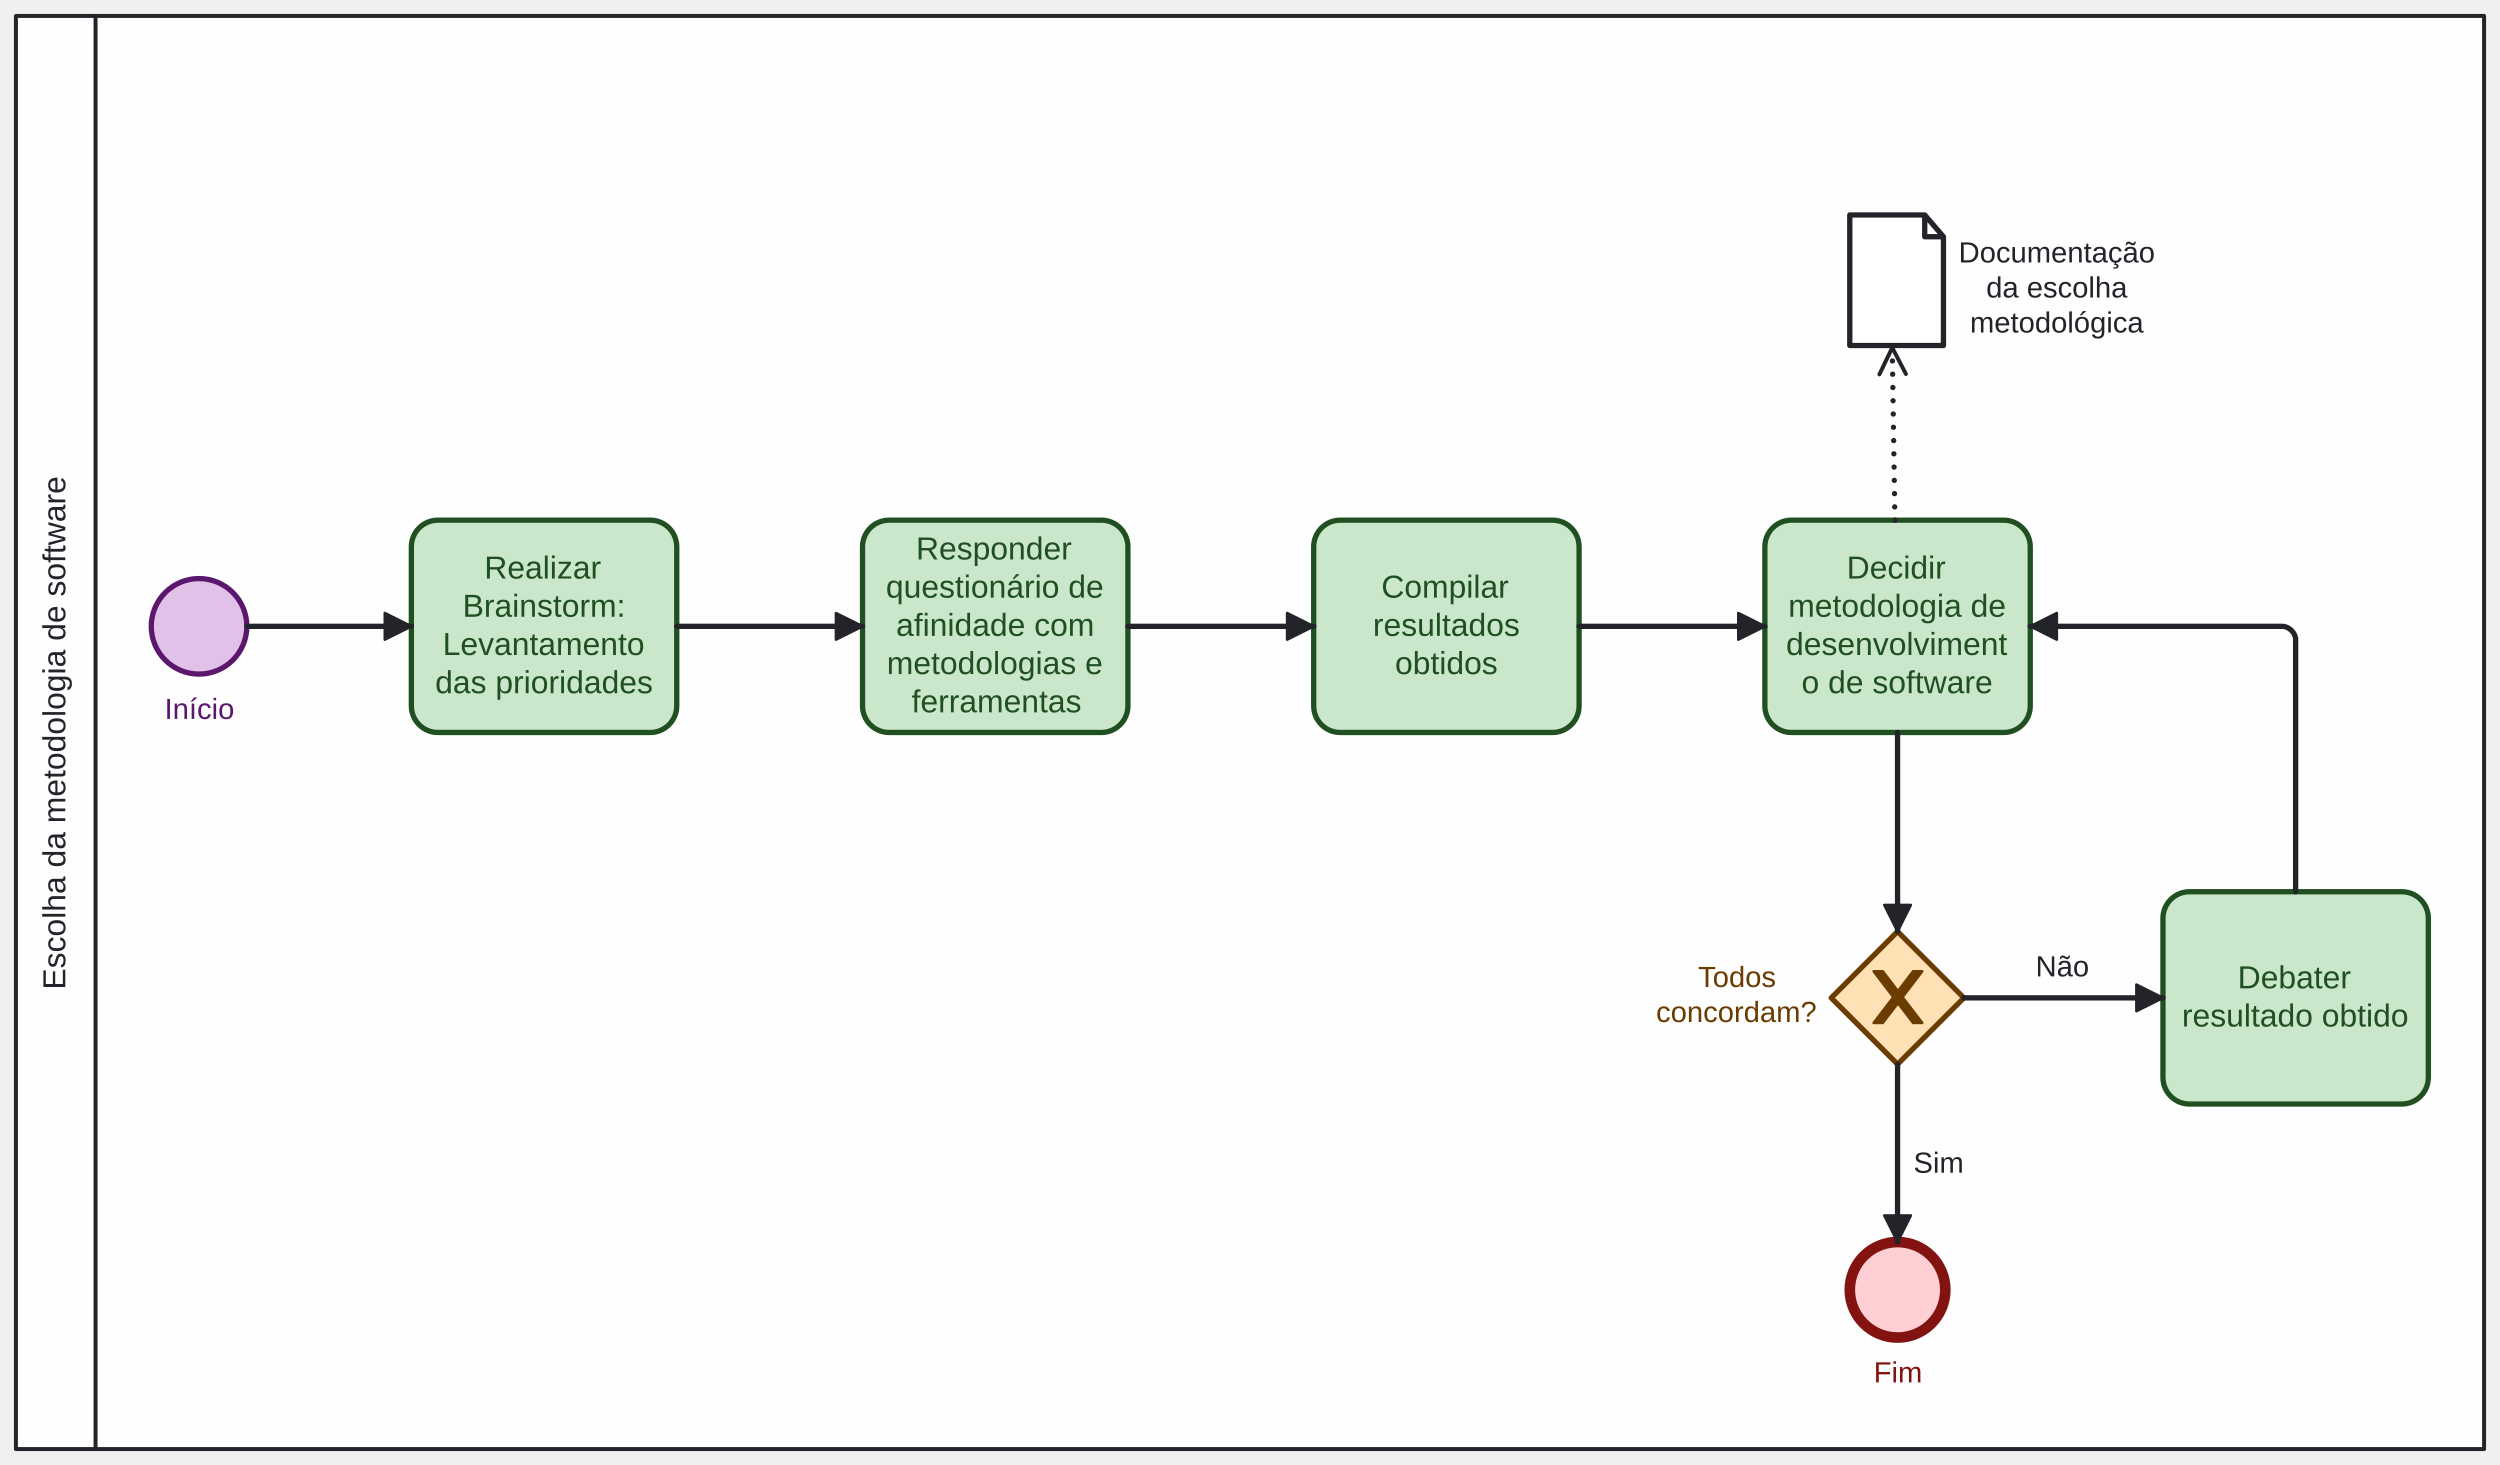
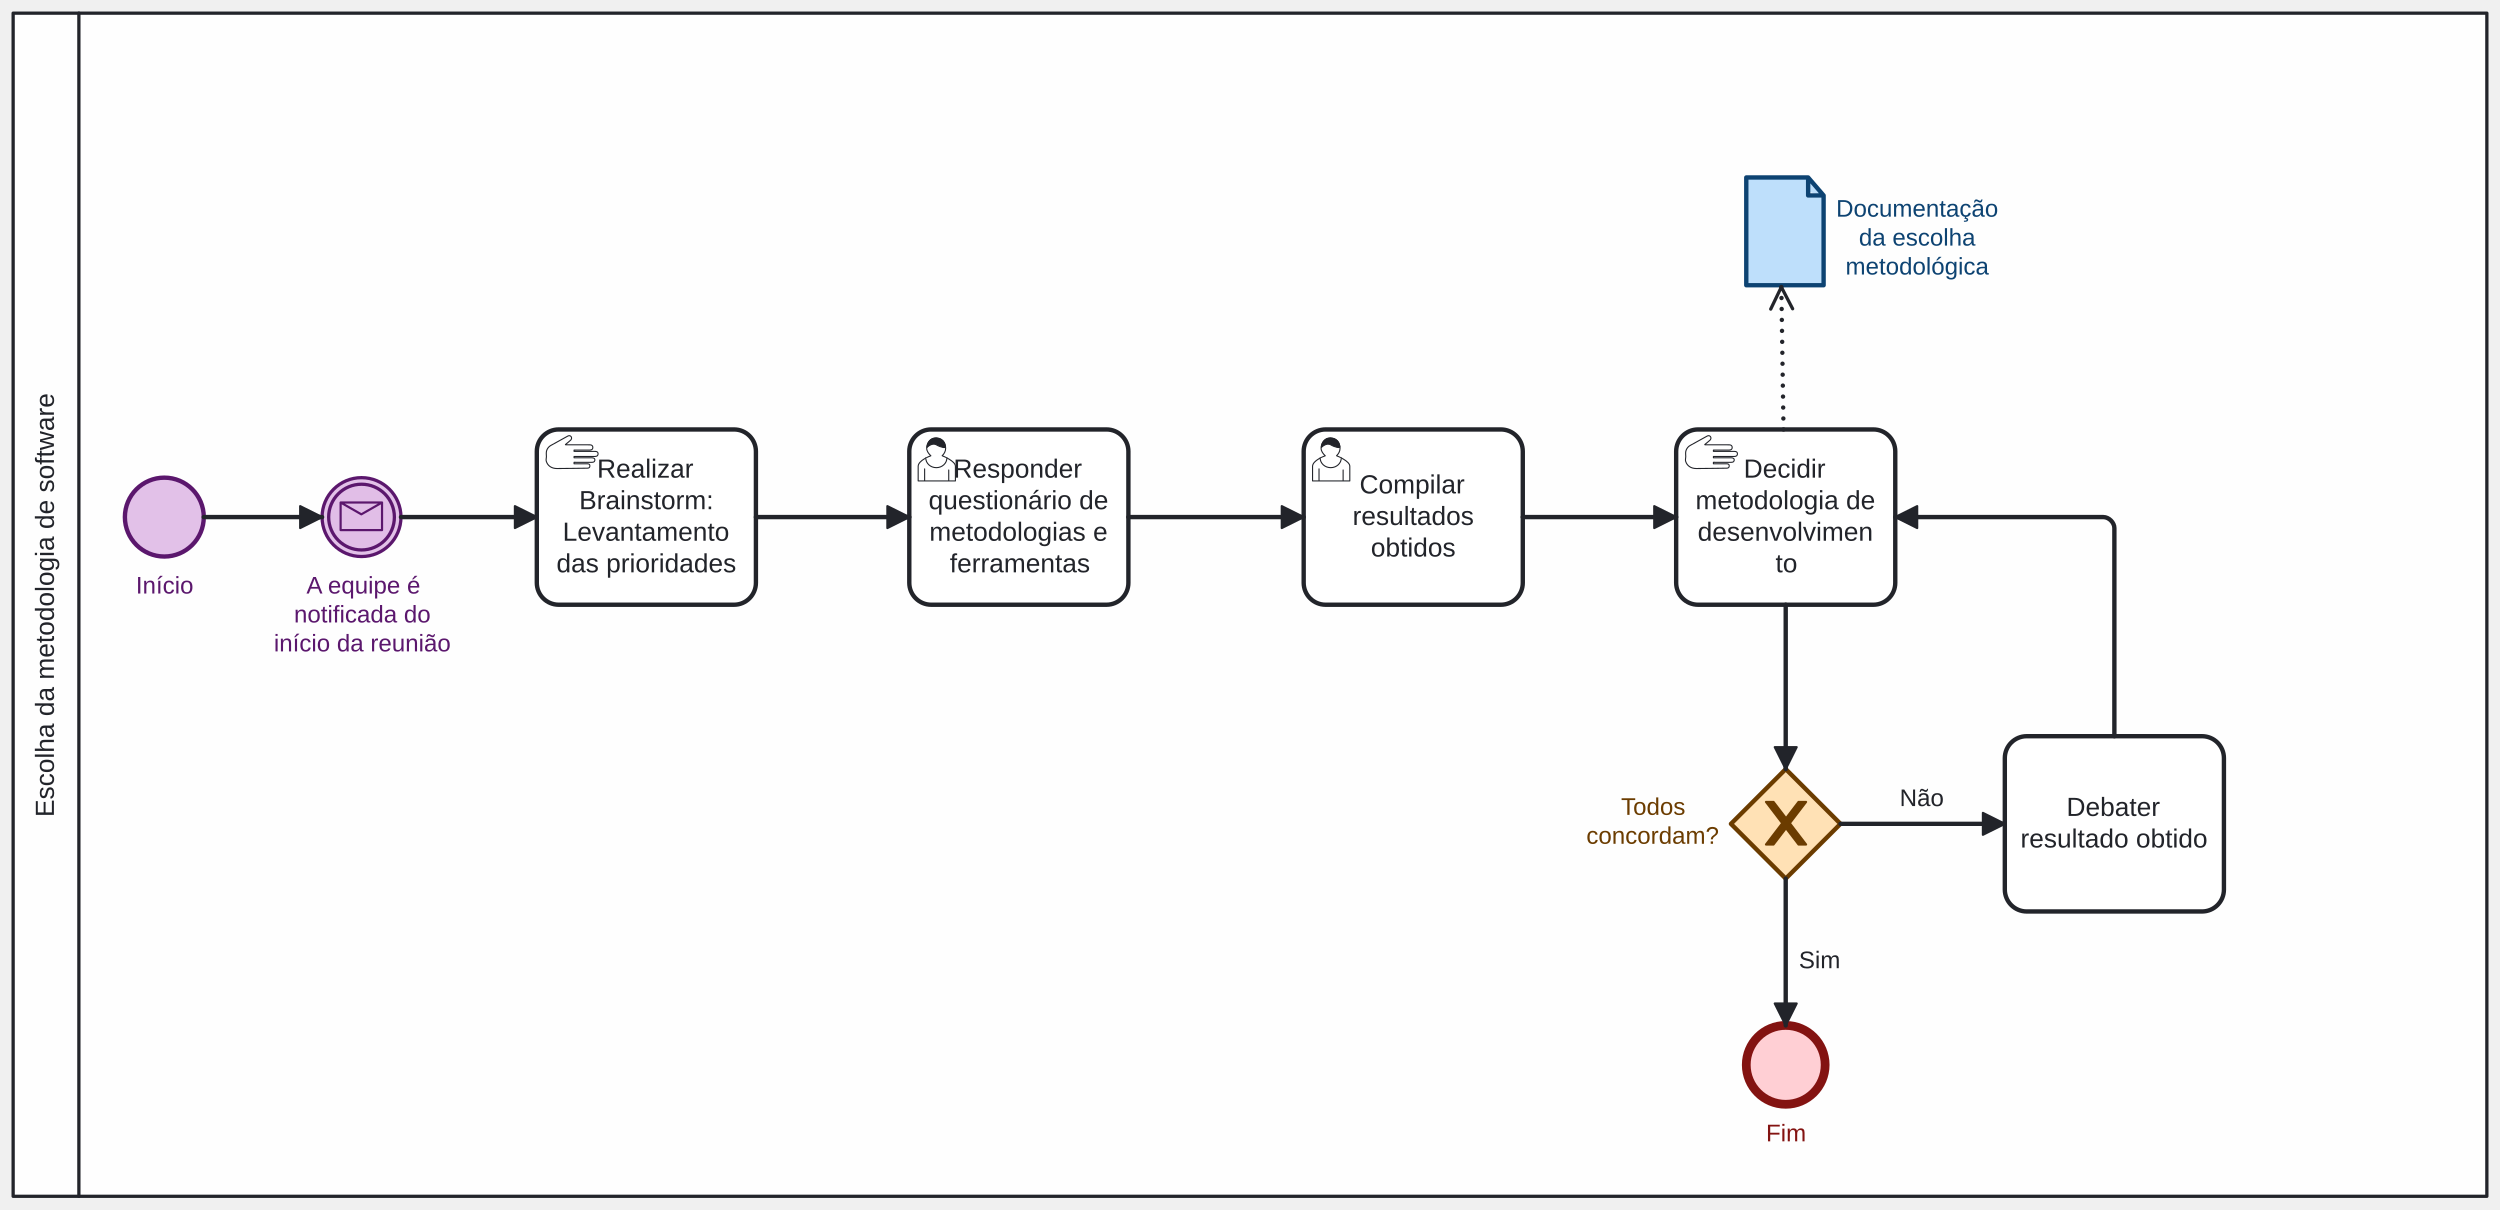
- <svg xmlns="http://www.w3.org/2000/svg" width="942" height="552" viewBox="155 74 942 552" version="1.1">
+ <svg xmlns="http://www.w3.org/2000/svg" width="1141" height="552" viewBox="155 74 1141 552" version="1.1">
  <defs>
-     <pattern id="djs-grid-pattern-268671" width="10" height="10" patternUnits="userSpaceOnUse">
+     <pattern id="djs-grid-pattern-990104" width="10" height="10" patternUnits="userSpaceOnUse">
      <circle cx="0.5" cy="0.5" r="0.5" style="fill: rgb(204, 204, 204);" />
    </pattern>
-     <marker id="sequenceflow-end-white-hsl_225_10_15_-0vbtvk5d5rkwy9f6xk9rlfftd" viewBox="0 0 20 20" refX="11" refY="10" markerWidth="10" markerHeight="10" orient="auto">
+     <marker id="association-end-white-hsl_225_10_15_-1uty32q7zw7q72rzfxm013rgi" viewBox="0 0 20 20" refX="11" refY="10" markerWidth="10" markerHeight="10" orient="auto">
+       <path d="M 1 5 L 11 10 L 1 15" style="fill: none; stroke-linecap: round; stroke-linejoin: round; stroke: rgb(34, 36, 42); stroke-width: 1.5px; stroke-dasharray: 10000, 1;" />
+     </marker>
+     <marker id="sequenceflow-end-white-hsl_225_10_15_-1uty32q7zw7q72rzfxm013rgi" viewBox="0 0 20 20" refX="11" refY="10" markerWidth="10" markerHeight="10" orient="auto">
      <path d="M 1 5 L 11 10 L 1 15 Z" style="stroke-linecap: round; stroke-linejoin: round; stroke: rgb(34, 36, 42); stroke-width: 1px; fill: rgb(34, 36, 42);" />
    </marker>
-     <marker id="association-end-white-hsl_225_10_15_-0vbtvk5d5rkwy9f6xk9rlfftd" viewBox="0 0 20 20" refX="11" refY="10" markerWidth="10" markerHeight="10" orient="auto">
-       <path d="M 1 5 L 11 10 L 1 15" style="fill: none; stroke-linecap: round; stroke-linejoin: round; stroke: rgb(34, 36, 42); stroke-width: 1.5px; stroke-dasharray: 10000, 1;" />
-     </marker>
  </defs>
  <g class="djs-group">
    <g class="djs-element djs-shape" data-element-id="Participant_1mkl9ap" style="display: block;" transform="matrix(1 0 0 1 161 80)">
      <g class="djs-visual">
-         <rect x="0" y="0" width="930" height="540" rx="0" ry="0" style="stroke-linecap: round; stroke-linejoin: round; stroke: rgb(34, 36, 42); stroke-width: 1.5px; fill: white; fill-opacity: 0.95;" />
+         <rect x="0" y="0" width="1129" height="540" rx="0" ry="0" style="stroke-linecap: round; stroke-linejoin: round; stroke: rgb(34, 36, 42); stroke-width: 1.5px; fill: white; fill-opacity: 0.95;" />
        <path style="fill: none; stroke-linecap: round; stroke-linejoin: round; stroke: rgb(34, 36, 42); stroke-width: 1.5px;" d="M30,0L30,540" />
        <text lineHeight="1.2" class="djs-label" style="font-family: Arial, sans-serif; font-size: 12px; font-weight: normal; fill: rgb(34, 36, 42);" transform="matrix(-1.83697e-16 -1 1 -1.83697e-16 0 540)">
          <tspan x="173.11" y="18.6">Escolha da metodologia de software</tspan>
        </text>
      </g>
-       <rect class="djs-hit djs-hit-no-move" x="0" y="0" width="930" height="540" style="fill: none; stroke-opacity: 0; stroke: white; stroke-width: 15px;" />
-       <rect class="djs-hit djs-hit-click-stroke" x="0" y="0" width="930" height="540" style="fill: none; stroke-opacity: 0; stroke: white; stroke-width: 15px;" />
+       <rect x="-6" y="-6" rx="4" width="1141" height="552" class="djs-outline" style="fill: none;" />
+       <rect class="djs-hit djs-hit-no-move" x="0" y="0" width="1129" height="540" style="fill: none; stroke-opacity: 0; stroke: white; stroke-width: 15px;" />
+       <rect class="djs-hit djs-hit-click-stroke" x="0" y="0" width="1129" height="540" style="fill: none; stroke-opacity: 0; stroke: white; stroke-width: 15px;" />
      <rect class="djs-hit djs-hit-all" x="0" y="0" width="30" height="540" style="fill: none; stroke-opacity: 0; stroke: white; stroke-width: 15px;" />
-       <rect x="-6" y="-6" rx="4" width="942" height="552" class="djs-outline" style="fill: none;" />
    </g>
    <g class="djs-children">
      <g class="djs-group">
        <g class="djs-element djs-shape" data-element-id="StartEvent_1y45yut" style="display: block;" transform="matrix(1 0 0 1 212 292)">
          <g class="djs-visual">
            <circle cx="18" cy="18" r="18" style="stroke-linecap: round; stroke-linejoin: round; stroke: rgb(91, 23, 109); stroke-width: 2px; fill: rgb(225, 190, 231); fill-opacity: 0.95;" />
          </g>
          <rect class="djs-hit djs-hit-all" x="0" y="0" width="36" height="36" style="fill: none; stroke-opacity: 0; stroke: white; stroke-width: 15px;" />
          <rect x="-6" y="-6" rx="4" width="48" height="48" class="djs-outline" style="fill: none;" />
        </g>
      </g>
      <g class="djs-group">
        <g class="djs-element djs-shape" data-element-id="StartEvent_1y45yut_label" style="display: block;" transform="matrix(1 0 0 1 217 335)">
          <g class="djs-visual">
            <text lineHeight="1.2" class="djs-label" style="font-family: Arial, sans-serif; font-size: 11px; font-weight: normal; fill: rgb(91, 23, 109);">
              <tspan x="0" y="9.9">Início</tspan>
            </text>
          </g>
          <rect class="djs-hit djs-hit-all" x="0" y="0" width="27" height="14" style="fill: none; stroke-opacity: 0; stroke: white; stroke-width: 15px;" />
          <rect x="-6" y="-6" rx="4" width="39" height="26" class="djs-outline" style="fill: none;" />
        </g>
      </g>
      <g class="djs-group">
-         <g class="djs-element djs-shape" data-element-id="Activity_18t1hj7" style="display: block;" transform="matrix(1 0 0 1 310 270)">
-           <g class="djs-visual">
-             <rect x="0" y="0" width="100" height="80" rx="10" ry="10" style="stroke-linecap: round; stroke-linejoin: round; stroke: rgb(32, 80, 34); stroke-width: 2px; fill: rgb(200, 230, 201); fill-opacity: 0.95;" />
-             <text lineHeight="1.2" class="djs-label" style="font-family: Arial, sans-serif; font-size: 12px; font-weight: normal; fill: rgb(32, 80, 34);">
+         <g class="djs-element djs-shape" data-element-id="Event_0p5pcer" style="display: block;" transform="matrix(1 0 0 1 302 292)">
+           <g class="djs-visual">
+             <circle cx="18" cy="18" r="18" style="stroke-linecap: round; stroke-linejoin: round; stroke: rgb(91, 23, 109); stroke-width: 1.5px; fill: rgb(225, 190, 231); fill-opacity: 0.95;" />
+             <circle cx="18" cy="18" r="15" style="stroke-linecap: round; stroke-linejoin: round; stroke: rgb(91, 23, 109); stroke-width: 1.5px; fill: rgb(225, 190, 231);" />
+             <path d="m 8.46,11.34 l 0,12.6 l 18.9,0 l 0,-12.6 z l 9.45,5.4 l 9.45,-5.4" style="fill: rgb(225, 190, 231); stroke-linecap: round; stroke-linejoin: round; stroke: rgb(91, 23, 109); stroke-width: 1px;" />
+           </g>
+           <rect class="djs-hit djs-hit-all" x="0" y="0" width="36" height="36" style="fill: none; stroke-opacity: 0; stroke: white; stroke-width: 15px;" />
+           <rect x="-6" y="-6" rx="4" width="48" height="48" class="djs-outline" style="fill: none;" />
+         </g>
+       </g>
+       <g class="djs-group">
+         <g class="djs-element djs-shape" data-element-id="Activity_18t1hj7" style="display: block;" transform="matrix(1 0 0 1 400 270)">
+           <g class="djs-visual">
+             <rect x="0" y="0" width="100" height="80" rx="10" ry="10" style="stroke-linecap: round; stroke-linejoin: round; stroke: rgb(34, 36, 42); stroke-width: 2px; fill: white; fill-opacity: 0.95;" />
+             <text lineHeight="1.2" class="djs-label" style="font-family: Arial, sans-serif; font-size: 12px; font-weight: normal; fill: rgb(34, 36, 42);">
              <tspan x="27.49" y="22">Realizar </tspan>
              <tspan x="19.32" y="36.4">Brainstorm: </tspan>
              <tspan x="11.81" y="50.8">Levantamento </tspan>
              <tspan x="8.969" y="65.2">das prioridades</tspan>
            </text>
-           </g>
-           <rect class="djs-hit djs-hit-all" x="0" y="0" width="100" height="80" style="fill: none; stroke-opacity: 0; stroke: white; stroke-width: 15px;" />
-           <rect x="-6" y="-6" rx="4" width="112" height="92" class="djs-outline" style="fill: none;" />
-         </g>
-       </g>
-       <g class="djs-group">
-         <g class="djs-element djs-shape" data-element-id="Activity_1tmmuzy" style="display: block;" transform="matrix(1 0 0 1 480 270)">
-           <g class="djs-visual">
-             <rect x="0" y="0" width="100" height="80" rx="10" ry="10" style="stroke-linecap: round; stroke-linejoin: round; stroke: rgb(32, 80, 34); stroke-width: 2px; fill: rgb(200, 230, 201); fill-opacity: 0.95;" />
-             <text lineHeight="1.2" class="djs-label" style="font-family: Arial, sans-serif; font-size: 12px; font-weight: normal; fill: rgb(32, 80, 34);">
-               <tspan x="20.146" y="14.8">Responder </tspan>
-               <tspan x="8.807" y="29.2">questionário de</tspan>
-               <tspan x="12.641" y="43.6">afinidade com </tspan>
-               <tspan x="9.144" y="58">metodologias e </tspan>
-               <tspan x="18.484" y="72.4">ferramentas</tspan>
-             </text>
-           </g>
-           <rect class="djs-hit djs-hit-all" x="0" y="0" width="100" height="80" style="fill: none; stroke-opacity: 0; stroke: white; stroke-width: 15px;" />
-           <rect x="-6" y="-6" rx="4" width="112" height="92" class="djs-outline" style="fill: none;" />
-         </g>
-       </g>
-       <g class="djs-group">
-         <g class="djs-element djs-shape" data-element-id="Activity_0zieq2i" style="display: block;" transform="matrix(1 0 0 1 650 270)">
-           <g class="djs-visual">
-             <rect x="0" y="0" width="100" height="80" rx="10" ry="10" style="stroke-linecap: round; stroke-linejoin: round; stroke: rgb(32, 80, 34); stroke-width: 2px; fill: rgb(200, 230, 201); fill-opacity: 0.95;" />
-             <text lineHeight="1.2" class="djs-label" style="font-family: Arial, sans-serif; font-size: 12px; font-weight: normal; fill: rgb(32, 80, 34);">
+             <path d="m 17,15 c 0.234,-0.01 5.604,0.008 8.029,0.004 0.808,0 1.271,-0.172 1.417,-0.752 0.227,-0.898 -0.334,-1.314 -1.338,-1.316 -2.467,-0.01 -7.886,-0.004 -8.108,-0.004 -0.014,-0.079 0.016,-0.533 0,-0.61 0.195,-0.042 8.507,0.006 9.616,0.002 0.877,-0.007 1.35,-0.438 1.353,-1.208 0.003,-0.768 -0.479,-1.09 -1.35,-1.091 -2.968,-0.002 -9.619,-0.013 -9.619,-0.013 v -0.591 c 0,0 5.052,-0.016 7.225,-0.016 0.888,-0.002 1.354,-0.416 1.351,-1.193 -0.006,-0.761 -0.492,-1.196 -1.361,-1.196 -3.473,-0.005 -10.86,-0.003 -11.083,-0.003 -0.022,-0.047 -0.045,-0.094 -0.069,-0.139 0.394,-0.319 2.041,-1.626 2.415,-2.017 0.469,-0.487 0.519,-1.165 0.162,-1.604 -0.414,-0.511 -0.973,-0.5 -1.48,-0.236 -1.461,0.764 -6.6,3.643 -7.733,4.271 -0.9,0.499 -1.516,1.253 -1.882,2.19 -0.37,0.95 -0.17,2.01 -0.166,2.979 0.004,0.718 -0.273,1.345 -0.055,2.063 0.629,2.087 2.425,3.312 4.859,3.318 4.618,0.014 9.238,-0.139 13.857,-0.158 0.755,-0.004 1.171,-0.301 1.182,-1.033 0.012,-0.754 -0.423,-0.969 -1.183,-0.973 -1.778,-0.01 -5.824,-0.004 -6.04,-0.004 10e-4,-0.084 0.003,-0.586 10e-4,-0.67 z" style="fill: white; stroke-linecap: round; stroke-linejoin: round; stroke: rgb(34, 36, 42); stroke-width: 0.5px;" />
+           </g>
+           <rect class="djs-hit djs-hit-all" x="0" y="0" width="100" height="80" style="fill: none; stroke-opacity: 0; stroke: white; stroke-width: 15px;" />
+           <rect x="-6" y="-6" rx="4" width="112" height="92" class="djs-outline" style="fill: none;" />
+         </g>
+       </g>
+       <g class="djs-group">
+         <g class="djs-element djs-shape" data-element-id="Gateway_16b9ylq" style="display: block;" transform="matrix(1 0 0 1 945 425)">
+           <g class="djs-visual">
+             <polygon points="25,0 50,25 25,50 0,25" style="stroke-linecap: round; stroke-linejoin: round; stroke: rgb(107, 60, 0); stroke-width: 2px; fill: rgb(255, 224, 178); fill-opacity: 0.95;" />
+             <path d="m 16,15 7.429,9.714 -7.429,9.714 3.429,0 5.714,-7.464 5.714,7.464 3.429,0 -7.429,-9.714 7.429,-9.714 -3.429,0 -5.714,7.464 -5.714,-7.464 -3.429,0 z" style="fill: rgb(107, 60, 0); stroke-linecap: round; stroke-linejoin: round; stroke: rgb(107, 60, 0); stroke-width: 1px;" />
+           </g>
+           <rect class="djs-hit djs-hit-all" x="0" y="0" width="50" height="50" style="fill: none; stroke-opacity: 0; stroke: white; stroke-width: 15px;" />
+           <rect x="-6" y="-6" rx="4" width="62" height="62" class="djs-outline" style="fill: none;" />
+         </g>
+       </g>
+       <g class="djs-group">
+         <g class="djs-element djs-shape" data-element-id="Event_1nwyq69" style="display: block;" transform="matrix(1 0 0 1 952 542)">
+           <g class="djs-visual">
+             <circle cx="18" cy="18" r="18" style="stroke-linecap: round; stroke-linejoin: round; stroke: rgb(131, 19, 17); stroke-width: 4px; fill: rgb(255, 205, 210); fill-opacity: 0.95;" />
+           </g>
+           <rect class="djs-hit djs-hit-all" x="0" y="0" width="36" height="36" style="fill: none; stroke-opacity: 0; stroke: white; stroke-width: 15px;" />
+           <rect x="-6" y="-6" rx="4" width="48" height="48" class="djs-outline" style="fill: none;" />
+         </g>
+       </g>
+       <g class="djs-group">
+         <g class="djs-element djs-shape" data-element-id="DataObjectReference_0vz2g9e" style="display: block;" transform="matrix(1 0 0 1 952 155)">
+           <g class="djs-visual">
+             <path d="m 0,0 28.235,0 7.059,8.197 0,40.984 -35.294,0 0,-49.18 28.235,0 0,8.197 7.059,0" style="fill: rgb(187, 222, 251); stroke-linecap: round; stroke-linejoin: round; stroke: rgb(13, 67, 114); stroke-width: 2px; fill-opacity: 0.95;" />
+           </g>
+           <rect class="djs-hit djs-hit-all" x="0" y="0" width="36" height="50" style="fill: none; stroke-opacity: 0; stroke: white; stroke-width: 15px;" />
+           <rect x="-6" y="-6" rx="4" width="48" height="62" class="djs-outline" style="fill: none;" />
+         </g>
+       </g>
+       <g class="djs-group">
+         <g class="djs-element djs-shape" data-element-id="Activity_0zieq2i" style="display: block;" transform="matrix(1 0 0 1 750 270)">
+           <g class="djs-visual">
+             <rect x="0" y="0" width="100" height="80" rx="10" ry="10" style="stroke-linecap: round; stroke-linejoin: round; stroke: rgb(34, 36, 42); stroke-width: 2px; fill: white; fill-opacity: 0.95;" />
+             <text lineHeight="1.2" class="djs-label" style="font-family: Arial, sans-serif; font-size: 12px; font-weight: normal; fill: rgb(34, 36, 42);">
              <tspan x="25.492" y="29.2">Compilar </tspan>
              <tspan x="22.312" y="43.6">resultados </tspan>
              <tspan x="30.648" y="58">obtidos</tspan>
            </text>
-           </g>
-           <rect class="djs-hit djs-hit-all" x="0" y="0" width="100" height="80" style="fill: none; stroke-opacity: 0; stroke: white; stroke-width: 15px;" />
-           <rect x="-6" y="-6" rx="4" width="112" height="92" class="djs-outline" style="fill: none;" />
-         </g>
-       </g>
-       <g class="djs-group">
-         <g class="djs-element djs-shape" data-element-id="Activity_1fk54yr" style="display: block;" transform="matrix(1 0 0 1 820 270)">
-           <g class="djs-visual">
-             <rect x="0" y="0" width="100" height="80" rx="10" ry="10" style="stroke-linecap: round; stroke-linejoin: round; stroke: rgb(32, 80, 34); stroke-width: 2px; fill: rgb(200, 230, 201); fill-opacity: 0.95;" />
-             <text lineHeight="1.2" class="djs-label" style="font-family: Arial, sans-serif; font-size: 12px; font-weight: normal; fill: rgb(32, 80, 34);">
+             <path d="m 15,12 c 0.909,-0.845 1.594,-2.049 1.594,-3.385 0,-2.554 -1.805,-4.622 -4.357,-4.622 -2.552,0 -4.288,2.068 -4.288,4.622 0,1.348 0.974,2.562 1.896,3.405 -0.529,0.187 -5.669,2.097 -5.794,4.756 v 6.718 h 17 v -6.718 c 0,-2.298 -5.528,-4.595 -6.051,-4.776 zm -8,6 l 0,5.5 m 11,0 l 0,-5" style="fill: white; stroke-linecap: round; stroke-linejoin: round; stroke: rgb(34, 36, 42); stroke-width: 0.5px;" />
+             <path d="m 15,12 m 2.162,1.009 c 0,2.447 -2.158,4.431 -4.821,4.431 -2.665,0 -4.822,-1.981 -4.822,-4.431 " style="fill: white; stroke-linecap: round; stroke-linejoin: round; stroke: rgb(34, 36, 42); stroke-width: 0.5px;" />
+             <path d="m 15,12 m -6.9,-3.80 c 0,0 2.251,-2.358 4.274,-1.177 2.024,1.181 4.221,1.537 4.124,0.965 -0.098,-0.57 -0.117,-3.791 -4.191,-4.136 -3.575,0.001 -4.208,3.367 -4.207,4.348 z" style="fill: rgb(34, 36, 42); stroke-linecap: round; stroke-linejoin: round; stroke: rgb(34, 36, 42); stroke-width: 0.5px;" />
+           </g>
+           <rect class="djs-hit djs-hit-all" x="0" y="0" width="100" height="80" style="fill: none; stroke-opacity: 0; stroke: white; stroke-width: 15px;" />
+           <rect x="-6" y="-6" rx="4" width="112" height="92" class="djs-outline" style="fill: none;" />
+         </g>
+       </g>
+       <g class="djs-group">
+         <g class="djs-element djs-shape" data-element-id="Activity_1tmmuzy" style="display: block;" transform="matrix(1 0 0 1 570 270)">
+           <g class="djs-visual">
+             <rect x="0" y="0" width="100" height="80" rx="10" ry="10" style="stroke-linecap: round; stroke-linejoin: round; stroke: rgb(34, 36, 42); stroke-width: 2px; fill: white; fill-opacity: 0.95;" />
+             <text lineHeight="1.2" class="djs-label" style="font-family: Arial, sans-serif; font-size: 12px; font-weight: normal; fill: rgb(34, 36, 42);">
+               <tspan x="20.146" y="22">Responder </tspan>
+               <tspan x="8.807" y="36.4">questionário de</tspan>
+               <tspan x="9.144" y="50.8">metodologias e </tspan>
+               <tspan x="18.484" y="65.2">ferramentas</tspan>
+             </text>
+             <path d="m 15,12 c 0.909,-0.845 1.594,-2.049 1.594,-3.385 0,-2.554 -1.805,-4.622 -4.357,-4.622 -2.552,0 -4.288,2.068 -4.288,4.622 0,1.348 0.974,2.562 1.896,3.405 -0.529,0.187 -5.669,2.097 -5.794,4.756 v 6.718 h 17 v -6.718 c 0,-2.298 -5.528,-4.595 -6.051,-4.776 zm -8,6 l 0,5.5 m 11,0 l 0,-5" style="fill: white; stroke-linecap: round; stroke-linejoin: round; stroke: rgb(34, 36, 42); stroke-width: 0.5px;" />
+             <path d="m 15,12 m 2.162,1.009 c 0,2.447 -2.158,4.431 -4.821,4.431 -2.665,0 -4.822,-1.981 -4.822,-4.431 " style="fill: white; stroke-linecap: round; stroke-linejoin: round; stroke: rgb(34, 36, 42); stroke-width: 0.5px;" />
+             <path d="m 15,12 m -6.9,-3.80 c 0,0 2.251,-2.358 4.274,-1.177 2.024,1.181 4.221,1.537 4.124,0.965 -0.098,-0.57 -0.117,-3.791 -4.191,-4.136 -3.575,0.001 -4.208,3.367 -4.207,4.348 z" style="fill: rgb(34, 36, 42); stroke-linecap: round; stroke-linejoin: round; stroke: rgb(34, 36, 42); stroke-width: 0.5px;" />
+           </g>
+           <rect class="djs-hit djs-hit-all" x="0" y="0" width="100" height="80" style="fill: none; stroke-opacity: 0; stroke: white; stroke-width: 15px;" />
+           <rect x="-6" y="-6" rx="4" width="112" height="92" class="djs-outline" style="fill: none;" />
+         </g>
+       </g>
+       <g class="djs-group">
+         <g class="djs-element djs-shape" data-element-id="Activity_1fk54yr" style="display: block;" transform="matrix(1 0 0 1 920 270)">
+           <g class="djs-visual">
+             <rect x="0" y="0" width="100" height="80" rx="10" ry="10" style="stroke-linecap: round; stroke-linejoin: round; stroke: rgb(34, 36, 42); stroke-width: 2px; fill: white; fill-opacity: 0.95;" />
+             <text lineHeight="1.2" class="djs-label" style="font-family: Arial, sans-serif; font-size: 12px; font-weight: normal; fill: rgb(34, 36, 42);">
              <tspan x="30.827" y="22">Decidir </tspan>
              <tspan x="8.807" y="36.4">metodologia de</tspan>
-               <tspan x="7.978" y="50.8">desenvolviment</tspan>
-               <tspan x="13.816" y="65.2">o de software</tspan>
-             </text>
-           </g>
-           <rect class="djs-hit djs-hit-all" x="0" y="0" width="100" height="80" style="fill: none; stroke-opacity: 0; stroke: white; stroke-width: 15px;" />
-           <rect x="-6" y="-6" rx="4" width="112" height="92" class="djs-outline" style="fill: none;" />
-         </g>
-       </g>
-       <g class="djs-group">
-         <g class="djs-element djs-shape" data-element-id="Gateway_16b9ylq" style="display: block;" transform="matrix(1 0 0 1 845 425)">
-           <g class="djs-visual">
-             <polygon points="25,0 50,25 25,50 0,25" style="stroke-linecap: round; stroke-linejoin: round; stroke: rgb(107, 60, 0); stroke-width: 2px; fill: rgb(255, 224, 178); fill-opacity: 0.95;" />
-             <path d="m 16,15 7.429,9.714 -7.429,9.714 3.429,0 5.714,-7.464 5.714,7.464 3.429,0 -7.429,-9.714 7.429,-9.714 -3.429,0 -5.714,7.464 -5.714,-7.464 -3.429,0 z" style="fill: rgb(107, 60, 0); stroke-linecap: round; stroke-linejoin: round; stroke: rgb(107, 60, 0); stroke-width: 1px;" />
-           </g>
-           <rect class="djs-hit djs-hit-all" x="0" y="0" width="50" height="50" style="fill: none; stroke-opacity: 0; stroke: white; stroke-width: 15px;" />
-           <rect x="-6" y="-6" rx="4" width="62" height="62" class="djs-outline" style="fill: none;" />
-         </g>
-       </g>
-       <g class="djs-group">
-         <g class="djs-element djs-shape" data-element-id="Gateway_16b9ylq_label" style="display: block;" transform="matrix(1 0 0 1 779 436)">
-           <g class="djs-visual">
-             <text lineHeight="1.2" class="djs-label" style="font-family: Arial, sans-serif; font-size: 11px; font-weight: normal; fill: rgb(107, 60, 0);">
-               <tspan x="15.847" y="9.9">Todos </tspan>
-               <tspan x="0" y="23.1">concordam?</tspan>
-             </text>
-           </g>
-           <rect class="djs-hit djs-hit-all" x="0" y="0" width="61" height="27" style="fill: none; stroke-opacity: 0; stroke: white; stroke-width: 15px;" />
-           <rect x="-6" y="-6" rx="4" width="73" height="39" class="djs-outline" style="fill: none;" />
-         </g>
-       </g>
-       <g class="djs-group">
-         <g class="djs-element djs-shape" data-element-id="Activity_0w46m7d" style="display: block;" transform="matrix(1 0 0 1 970 410)">
-           <g class="djs-visual">
-             <rect x="0" y="0" width="100" height="80" rx="10" ry="10" style="stroke-linecap: round; stroke-linejoin: round; stroke: rgb(32, 80, 34); stroke-width: 2px; fill: rgb(200, 230, 201); fill-opacity: 0.95;" />
-             <text lineHeight="1.2" class="djs-label" style="font-family: Arial, sans-serif; font-size: 12px; font-weight: normal; fill: rgb(32, 80, 34);">
+               <tspan x="9.814" y="50.8">desenvolvimen</tspan>
+               <tspan x="45.333" y="65.2">to</tspan>
+             </text>
+             <path d="m 17,15 c 0.234,-0.01 5.604,0.008 8.029,0.004 0.808,0 1.271,-0.172 1.417,-0.752 0.227,-0.898 -0.334,-1.314 -1.338,-1.316 -2.467,-0.01 -7.886,-0.004 -8.108,-0.004 -0.014,-0.079 0.016,-0.533 0,-0.61 0.195,-0.042 8.507,0.006 9.616,0.002 0.877,-0.007 1.35,-0.438 1.353,-1.208 0.003,-0.768 -0.479,-1.09 -1.35,-1.091 -2.968,-0.002 -9.619,-0.013 -9.619,-0.013 v -0.591 c 0,0 5.052,-0.016 7.225,-0.016 0.888,-0.002 1.354,-0.416 1.351,-1.193 -0.006,-0.761 -0.492,-1.196 -1.361,-1.196 -3.473,-0.005 -10.86,-0.003 -11.083,-0.003 -0.022,-0.047 -0.045,-0.094 -0.069,-0.139 0.394,-0.319 2.041,-1.626 2.415,-2.017 0.469,-0.487 0.519,-1.165 0.162,-1.604 -0.414,-0.511 -0.973,-0.5 -1.48,-0.236 -1.461,0.764 -6.6,3.643 -7.733,4.271 -0.9,0.499 -1.516,1.253 -1.882,2.19 -0.37,0.95 -0.17,2.01 -0.166,2.979 0.004,0.718 -0.273,1.345 -0.055,2.063 0.629,2.087 2.425,3.312 4.859,3.318 4.618,0.014 9.238,-0.139 13.857,-0.158 0.755,-0.004 1.171,-0.301 1.182,-1.033 0.012,-0.754 -0.423,-0.969 -1.183,-0.973 -1.778,-0.01 -5.824,-0.004 -6.04,-0.004 10e-4,-0.084 0.003,-0.586 10e-4,-0.67 z" style="fill: white; stroke-linecap: round; stroke-linejoin: round; stroke: rgb(34, 36, 42); stroke-width: 0.5px;" />
+           </g>
+           <rect class="djs-hit djs-hit-all" x="0" y="0" width="100" height="80" style="fill: none; stroke-opacity: 0; stroke: white; stroke-width: 15px;" />
+           <rect x="-6" y="-6" rx="4" width="112" height="92" class="djs-outline" style="fill: none;" />
+         </g>
+       </g>
+       <g class="djs-group">
+         <g class="djs-element djs-shape" data-element-id="Activity_0w46m7d" style="display: block;" transform="matrix(1 0 0 1 1070 410)">
+           <g class="djs-visual">
+             <rect x="0" y="0" width="100" height="80" rx="10" ry="10" style="stroke-linecap: round; stroke-linejoin: round; stroke: rgb(34, 36, 42); stroke-width: 2px; fill: white; fill-opacity: 0.95;" />
+             <text lineHeight="1.2" class="djs-label" style="font-family: Arial, sans-serif; font-size: 12px; font-weight: normal; fill: rgb(34, 36, 42);">
              <tspan x="28.152" y="36.4">Debater </tspan>
              <tspan x="7.14" y="50.8">resultado obtido</tspan>
            </text>
          </g>
          <rect class="djs-hit djs-hit-all" x="0" y="0" width="100" height="80" style="fill: none; stroke-opacity: 0; stroke: white; stroke-width: 15px;" />
          <rect x="-6" y="-6" rx="4" width="112" height="92" class="djs-outline" style="fill: none;" />
        </g>
      </g>
      <g class="djs-group">
-         <g class="djs-element djs-shape" data-element-id="Event_1nwyq69" style="display: block;" transform="matrix(1 0 0 1 852 542)">
-           <g class="djs-visual">
-             <circle cx="18" cy="18" r="18" style="stroke-linecap: round; stroke-linejoin: round; stroke: rgb(131, 19, 17); stroke-width: 4px; fill: rgb(255, 205, 210); fill-opacity: 0.95;" />
-           </g>
-           <rect class="djs-hit djs-hit-all" x="0" y="0" width="36" height="36" style="fill: none; stroke-opacity: 0; stroke: white; stroke-width: 15px;" />
-           <rect x="-6" y="-6" rx="4" width="48" height="48" class="djs-outline" style="fill: none;" />
-         </g>
-       </g>
-       <g class="djs-group">
-         <g class="djs-element djs-shape" data-element-id="Event_1nwyq69_label" style="display: block;" transform="matrix(1 0 0 1 861 585)">
-           <g class="djs-visual">
-             <text lineHeight="1.2" class="djs-label" style="font-family: Arial, sans-serif; font-size: 11px; font-weight: normal; fill: rgb(131, 19, 17);">
-               <tspan x="0" y="9.9">Fim</tspan>
-             </text>
-           </g>
-           <rect class="djs-hit djs-hit-all" x="0" y="0" width="19" height="14" style="fill: none; stroke-opacity: 0; stroke: white; stroke-width: 15px;" />
-           <rect x="-6" y="-6" rx="4" width="31" height="26" class="djs-outline" style="fill: none;" />
-         </g>
-       </g>
-       <g class="djs-group">
-         <g class="djs-element djs-shape" data-element-id="DataObjectReference_0vz2g9e" style="display: block;" transform="matrix(1 0 0 1 852 155)">
-           <g class="djs-visual">
-             <path d="m 0,0 28.235,0 7.059,8.197 0,40.984 -35.294,0 0,-49.18 28.235,0 0,8.197 7.059,0" style="fill: white; stroke-linecap: round; stroke-linejoin: round; stroke: rgb(34, 36, 42); stroke-width: 2px; fill-opacity: 0.95;" />
-           </g>
-           <rect class="djs-hit djs-hit-all" x="0" y="0" width="36" height="50" style="fill: none; stroke-opacity: 0; stroke: white; stroke-width: 15px;" />
-           <rect x="-6" y="-6" rx="4" width="48" height="62" class="djs-outline" style="fill: none;" />
-         </g>
-       </g>
-       <g class="djs-group">
-         <g class="djs-element djs-shape" data-element-id="DataObjectReference_0vz2g9e_label" style="display: block;" transform="matrix(1 0 0 1 893 163)">
-           <g class="djs-visual">
-             <text lineHeight="1.2" class="djs-label" style="font-family: Arial, sans-serif; font-size: 11px; font-weight: normal; fill: rgb(34, 36, 42);">
-               <tspan x="0" y="9.9">Documentação</tspan>
-               <tspan x="10.391" y="23.1">da escolha </tspan>
-               <tspan x="4.281" y="36.3">metodológica</tspan>
-             </text>
-           </g>
-           <rect class="djs-hit djs-hit-all" x="0" y="0" width="74" height="40" style="fill: none; stroke-opacity: 0; stroke: white; stroke-width: 15px;" />
-           <rect x="-6" y="-6" rx="4" width="86" height="52" class="djs-outline" style="fill: none;" />
-         </g>
-       </g>
-       <g class="djs-group">
-         <g class="djs-element djs-connection" data-element-id="SequenceFlow_0h21x7r" style="display: block;">
-           <g class="djs-visual">
-             <path data-corner-radius="5" style="fill: none; stroke-linecap: round; stroke-linejoin: round; stroke: rgb(34, 36, 42); stroke-width: 2px; marker-end: url('#sequenceflow-end-white-hsl_225_10_15_-0vbtvk5d5rkwy9f6xk9rlfftd');" d="M248,310L310,310" />
-           </g>
-           <path d="M248,310L310,310" class="djs-hit djs-hit-stroke" style="fill: none; stroke-opacity: 0; stroke: white; stroke-width: 15px;" />
-           <rect x="242" y="304" rx="4" width="74" height="12" class="djs-outline" style="fill: none;" />
-         </g>
-       </g>
-       <g class="djs-group">
        <g class="djs-element djs-connection" data-element-id="Flow_03ylh3j" style="display: block;">
          <g class="djs-visual">
-             <path data-corner-radius="5" style="fill: none; stroke-linecap: round; stroke-linejoin: round; stroke: rgb(34, 36, 42); stroke-width: 2px; marker-end: url('#sequenceflow-end-white-hsl_225_10_15_-0vbtvk5d5rkwy9f6xk9rlfftd');" d="M410,310L480,310" />
-           </g>
-           <path d="M410,310L480,310" class="djs-hit djs-hit-stroke" style="fill: none; stroke-opacity: 0; stroke: white; stroke-width: 15px;" />
-           <rect x="404" y="304" rx="4" width="82" height="12" class="djs-outline" style="fill: none;" />
+             <path data-corner-radius="5" style="fill: none; stroke-linecap: round; stroke-linejoin: round; stroke: rgb(34, 36, 42); stroke-width: 2px; marker-end: url('#sequenceflow-end-white-hsl_225_10_15_-1uty32q7zw7q72rzfxm013rgi');" d="M500,310L570,310" />
+           </g>
+           <path d="M500,310L570,310" class="djs-hit djs-hit-stroke" style="fill: none; stroke-opacity: 0; stroke: white; stroke-width: 15px;" />
+           <rect x="494" y="304" rx="4" width="82" height="12" class="djs-outline" style="fill: none;" />
+         </g>
+       </g>
+       <g class="djs-group">
+         <g class="djs-element djs-connection" data-element-id="Flow_1qlqc6d" style="display: block;">
+           <g class="djs-visual">
+             <path data-corner-radius="5" style="fill: none; stroke-linecap: round; stroke-linejoin: round; stroke: rgb(34, 36, 42); stroke-width: 2px; marker-end: url('#sequenceflow-end-white-hsl_225_10_15_-1uty32q7zw7q72rzfxm013rgi');" d="M248,310L302,310" />
+           </g>
+           <path d="M248,310L302,310" class="djs-hit djs-hit-stroke" style="fill: none; stroke-opacity: 0; stroke: white; stroke-width: 15px;" />
+           <rect x="242" y="304" rx="4" width="66" height="12" class="djs-outline" style="fill: none;" />
        </g>
      </g>
      <g class="djs-group">
        <g class="djs-element djs-connection" data-element-id="Flow_05zf1hk" style="display: block;">
          <g class="djs-visual">
-             <path data-corner-radius="5" style="fill: none; stroke-linecap: round; stroke-linejoin: round; stroke: rgb(34, 36, 42); stroke-width: 2px; marker-end: url('#sequenceflow-end-white-hsl_225_10_15_-0vbtvk5d5rkwy9f6xk9rlfftd');" d="M580,310L650,310" />
-           </g>
-           <path d="M580,310L650,310" class="djs-hit djs-hit-stroke" style="fill: none; stroke-opacity: 0; stroke: white; stroke-width: 15px;" />
-           <rect x="574" y="304" rx="4" width="82" height="12" class="djs-outline" style="fill: none;" />
+             <path data-corner-radius="5" style="fill: none; stroke-linecap: round; stroke-linejoin: round; stroke: rgb(34, 36, 42); stroke-width: 2px; marker-end: url('#sequenceflow-end-white-hsl_225_10_15_-1uty32q7zw7q72rzfxm013rgi');" d="M670,310L750,310" />
+           </g>
+           <path d="M670,310L750,310" class="djs-hit djs-hit-stroke" style="fill: none; stroke-opacity: 0; stroke: white; stroke-width: 15px;" />
+           <rect x="664" y="304" rx="4" width="92" height="12" class="djs-outline" style="fill: none;" />
+         </g>
+       </g>
+       <g class="djs-group">
+         <g class="djs-element djs-connection" data-element-id="Flow_0g3q746" style="display: block;">
+           <g class="djs-visual">
+             <path data-corner-radius="5" style="fill: none; stroke-linecap: round; stroke-linejoin: round; stroke: rgb(34, 36, 42); stroke-width: 2px; marker-end: url('#sequenceflow-end-white-hsl_225_10_15_-1uty32q7zw7q72rzfxm013rgi');" d="M338,310L400,310" />
+           </g>
+           <path d="M338,310L400,310" class="djs-hit djs-hit-stroke" style="fill: none; stroke-opacity: 0; stroke: white; stroke-width: 15px;" />
+           <rect x="332" y="304" rx="4" width="74" height="12" class="djs-outline" style="fill: none;" />
+         </g>
+       </g>
+       <g class="djs-group">
+         <g class="djs-element djs-shape" data-element-id="Event_0p5pcer_label" style="display: block;" transform="matrix(1 0 0 1 280 335)">
+           <g class="djs-visual">
+             <text lineHeight="1.2" class="djs-label" style="font-family: Arial, sans-serif; font-size: 11px; font-weight: normal; fill: rgb(91, 23, 109);">
+               <tspan x="14.867" y="9.9">A equipe é </tspan>
+               <tspan x="9.172" y="23.1">notificada do </tspan>
+               <tspan x="0" y="36.3">início da reunião</tspan>
+             </text>
+           </g>
+           <rect class="djs-hit djs-hit-all" x="0" y="0" width="81" height="40" style="fill: none; stroke-opacity: 0; stroke: white; stroke-width: 15px;" />
+           <rect x="-6" y="-6" rx="4" width="93" height="52" class="djs-outline" style="fill: none;" />
        </g>
      </g>
      <g class="djs-group">
        <g class="djs-element djs-connection" data-element-id="Flow_0zwqkdo" style="display: block;">
          <g class="djs-visual">
-             <path data-corner-radius="5" style="fill: none; stroke-linecap: round; stroke-linejoin: round; stroke: rgb(34, 36, 42); stroke-width: 2px; marker-end: url('#sequenceflow-end-white-hsl_225_10_15_-0vbtvk5d5rkwy9f6xk9rlfftd');" d="M750,310L820,310" />
-           </g>
-           <path d="M750,310L820,310" class="djs-hit djs-hit-stroke" style="fill: none; stroke-opacity: 0; stroke: white; stroke-width: 15px;" />
-           <rect x="744" y="304" rx="4" width="82" height="12" class="djs-outline" style="fill: none;" />
+             <path data-corner-radius="5" style="fill: none; stroke-linecap: round; stroke-linejoin: round; stroke: rgb(34, 36, 42); stroke-width: 2px; marker-end: url('#sequenceflow-end-white-hsl_225_10_15_-1uty32q7zw7q72rzfxm013rgi');" d="M850,310L920,310" />
+           </g>
+           <path d="M850,310L920,310" class="djs-hit djs-hit-stroke" style="fill: none; stroke-opacity: 0; stroke: white; stroke-width: 15px;" />
+           <rect x="844" y="304" rx="4" width="82" height="12" class="djs-outline" style="fill: none;" />
        </g>
      </g>
      <g class="djs-group">
        <g class="djs-element djs-connection" data-element-id="Flow_11qtzwr" style="display: block;">
          <g class="djs-visual">
-             <path data-corner-radius="5" style="fill: none; stroke-linecap: round; stroke-linejoin: round; stroke: rgb(34, 36, 42); stroke-width: 2px; marker-end: url('#sequenceflow-end-white-hsl_225_10_15_-0vbtvk5d5rkwy9f6xk9rlfftd');" d="M1020,410L1020,315C1020,312.5,1017.5,310,1015,310L920,310" />
-           </g>
-           <path d="M1020,410L1020,310L920,310" class="djs-hit djs-hit-stroke" style="fill: none; stroke-opacity: 0; stroke: white; stroke-width: 15px;" />
-           <rect x="914" y="304" rx="4" width="112" height="112" class="djs-outline" style="fill: none;" />
+             <path data-corner-radius="5" style="fill: none; stroke-linecap: round; stroke-linejoin: round; stroke: rgb(34, 36, 42); stroke-width: 2px; marker-end: url('#sequenceflow-end-white-hsl_225_10_15_-1uty32q7zw7q72rzfxm013rgi');" d="M1120,410L1120,315C1120,312.5,1117.5,310,1115,310L1020,310" />
+           </g>
+           <path d="M1120,410L1120,310L1020,310" class="djs-hit djs-hit-stroke" style="fill: none; stroke-opacity: 0; stroke: white; stroke-width: 15px;" />
+           <rect x="1014" y="304" rx="4" width="112" height="112" class="djs-outline" style="fill: none;" />
        </g>
      </g>
      <g class="djs-group">
        <g class="djs-element djs-connection" data-element-id="Flow_0zv4j3r" style="display: block;">
          <g class="djs-visual">
-             <path data-corner-radius="5" style="fill: none; stroke-linecap: round; stroke-linejoin: round; stroke: rgb(34, 36, 42); stroke-width: 2px; marker-end: url('#sequenceflow-end-white-hsl_225_10_15_-0vbtvk5d5rkwy9f6xk9rlfftd');" d="M870,350L870,425" />
-           </g>
-           <path d="M870,350L870,425" class="djs-hit djs-hit-stroke" style="fill: none; stroke-opacity: 0; stroke: white; stroke-width: 15px;" />
-           <rect x="864" y="344" rx="4" width="12" height="87" class="djs-outline" style="fill: none;" />
+             <path data-corner-radius="5" style="fill: none; stroke-linecap: round; stroke-linejoin: round; stroke: rgb(34, 36, 42); stroke-width: 2px; marker-end: url('#sequenceflow-end-white-hsl_225_10_15_-1uty32q7zw7q72rzfxm013rgi');" d="M970,350L970,425" />
+           </g>
+           <path d="M970,350L970,425" class="djs-hit djs-hit-stroke" style="fill: none; stroke-opacity: 0; stroke: white; stroke-width: 15px;" />
+           <rect x="964" y="344" rx="4" width="12" height="87" class="djs-outline" style="fill: none;" />
        </g>
      </g>
      <g class="djs-group">
        <g class="djs-element djs-connection" data-element-id="Flow_1p8ypbe" style="display: block;">
          <g class="djs-visual">
-             <path data-corner-radius="5" style="fill: none; stroke-linecap: round; stroke-linejoin: round; stroke: rgb(34, 36, 42); stroke-width: 2px; marker-end: url('#sequenceflow-end-white-hsl_225_10_15_-0vbtvk5d5rkwy9f6xk9rlfftd');" d="M870,475L870,542" />
-           </g>
-           <path d="M870,475L870,542" class="djs-hit djs-hit-stroke" style="fill: none; stroke-opacity: 0; stroke: white; stroke-width: 15px;" />
-           <rect x="864" y="469" rx="4" width="12" height="79" class="djs-outline" style="fill: none;" />
-         </g>
-       </g>
-       <g class="djs-group">
-         <g class="djs-element djs-shape" data-element-id="Flow_1p8ypbe_label" style="display: block;" transform="matrix(1 0 0 1 876 506)">
-           <g class="djs-visual">
-             <text lineHeight="1.2" class="djs-label" style="font-family: Arial, sans-serif; font-size: 11px; font-weight: normal; fill: rgb(34, 36, 42);">
-               <tspan x="0" y="9.9">Sim</tspan>
-             </text>
-           </g>
-           <rect class="djs-hit djs-hit-all" x="0" y="0" width="19" height="14" style="fill: none; stroke-opacity: 0; stroke: white; stroke-width: 15px;" />
-           <rect x="-6" y="-6" rx="4" width="31" height="26" class="djs-outline" style="fill: none;" />
+             <path data-corner-radius="5" style="fill: none; stroke-linecap: round; stroke-linejoin: round; stroke: rgb(34, 36, 42); stroke-width: 2px; marker-end: url('#sequenceflow-end-white-hsl_225_10_15_-1uty32q7zw7q72rzfxm013rgi');" d="M970,475L970,542" />
+           </g>
+           <path d="M970,475L970,542" class="djs-hit djs-hit-stroke" style="fill: none; stroke-opacity: 0; stroke: white; stroke-width: 15px;" />
+           <rect x="964" y="469" rx="4" width="12" height="79" class="djs-outline" style="fill: none;" />
        </g>
      </g>
      <g class="djs-group">
        <g class="djs-element djs-connection" data-element-id="Flow_039pf1h" style="display: block;">
          <g class="djs-visual">
-             <path data-corner-radius="5" style="fill: none; stroke-linecap: round; stroke-linejoin: round; stroke: rgb(34, 36, 42); stroke-width: 2px; marker-end: url('#sequenceflow-end-white-hsl_225_10_15_-0vbtvk5d5rkwy9f6xk9rlfftd');" d="M895,450L970,450" />
-           </g>
-           <path d="M895,450L970,450" class="djs-hit djs-hit-stroke" style="fill: none; stroke-opacity: 0; stroke: white; stroke-width: 15px;" />
-           <rect x="889" y="444" rx="4" width="87" height="12" class="djs-outline" style="fill: none;" />
-         </g>
-       </g>
-       <g class="djs-group">
-         <g class="djs-element djs-shape" data-element-id="Flow_039pf1h_label" style="display: block;" transform="matrix(1 0 0 1 922 432)">
-           <g class="djs-visual">
-             <text lineHeight="1.2" class="djs-label" style="font-family: Arial, sans-serif; font-size: 11px; font-weight: normal; fill: rgb(34, 36, 42);">
-               <tspan x="0" y="9.9">Não</tspan>
-             </text>
-           </g>
-           <rect class="djs-hit djs-hit-all" x="0" y="0" width="21" height="14" style="fill: none; stroke-opacity: 0; stroke: white; stroke-width: 15px;" />
-           <rect x="-6" y="-6" rx="4" width="33" height="26" class="djs-outline" style="fill: none;" />
-         </g>
-       </g>
+             <path data-corner-radius="5" style="fill: none; stroke-linecap: round; stroke-linejoin: round; stroke: rgb(34, 36, 42); stroke-width: 2px; marker-end: url('#sequenceflow-end-white-hsl_225_10_15_-1uty32q7zw7q72rzfxm013rgi');" d="M995,450L1070,450" />
+           </g>
+           <path d="M995,450L1070,450" class="djs-hit djs-hit-stroke" style="fill: none; stroke-opacity: 0; stroke: white; stroke-width: 15px;" />
+           <rect x="989" y="444" rx="4" width="87" height="12" class="djs-outline" style="fill: none;" />
+         </g>
+       </g>
+     </g>
+   </g>
+   <g class="djs-group">
+     <g class="djs-element djs-shape" data-element-id="Gateway_16b9ylq_label" style="display: block;" transform="matrix(1 0 0 1 879 436)">
+       <g class="djs-visual">
+         <text lineHeight="1.2" class="djs-label" style="font-family: Arial, sans-serif; font-size: 11px; font-weight: normal; fill: rgb(107, 60, 0);">
+           <tspan x="15.847" y="9.9">Todos </tspan>
+           <tspan x="0" y="23.1">concordam?</tspan>
+         </text>
+       </g>
+       <rect class="djs-hit djs-hit-all" x="0" y="0" width="61" height="27" style="fill: none; stroke-opacity: 0; stroke: white; stroke-width: 15px;" />
+       <rect x="-6" y="-6" rx="4" width="73" height="39" class="djs-outline" style="fill: none;" />
+     </g>
+   </g>
+   <g class="djs-group">
+     <g class="djs-element djs-shape" data-element-id="Event_1nwyq69_label" style="display: block;" transform="matrix(1 0 0 1 961 585)">
+       <g class="djs-visual">
+         <text lineHeight="1.2" class="djs-label" style="font-family: Arial, sans-serif; font-size: 11px; font-weight: normal; fill: rgb(131, 19, 17);">
+           <tspan x="0" y="9.9">Fim</tspan>
+         </text>
+       </g>
+       <rect class="djs-hit djs-hit-all" x="0" y="0" width="19" height="14" style="fill: none; stroke-opacity: 0; stroke: white; stroke-width: 15px;" />
+       <rect x="-6" y="-6" rx="4" width="31" height="26" class="djs-outline" style="fill: none;" />
+     </g>
+   </g>
+   <g class="djs-group">
+     <g class="djs-element djs-shape" data-element-id="Flow_1p8ypbe_label" style="display: block;" transform="matrix(1 0 0 1 976 506)">
+       <g class="djs-visual">
+         <text lineHeight="1.2" class="djs-label" style="font-family: Arial, sans-serif; font-size: 11px; font-weight: normal; fill: rgb(34, 36, 42);">
+           <tspan x="0" y="9.9">Sim</tspan>
+         </text>
+       </g>
+       <rect class="djs-hit djs-hit-all" x="0" y="0" width="19" height="14" style="fill: none; stroke-opacity: 0; stroke: white; stroke-width: 15px;" />
+       <rect x="-6" y="-6" rx="4" width="31" height="26" class="djs-outline" style="fill: none;" />
+     </g>
+   </g>
+   <g class="djs-group">
+     <g class="djs-element djs-shape" data-element-id="DataObjectReference_0vz2g9e_label" style="display: block;" transform="matrix(1 0 0 1 993 163)">
+       <g class="djs-visual">
+         <text lineHeight="1.2" class="djs-label" style="font-family: Arial, sans-serif; font-size: 11px; font-weight: normal; fill: rgb(13, 67, 114);">
+           <tspan x="0" y="9.9">Documentação</tspan>
+           <tspan x="10.391" y="23.1">da escolha </tspan>
+           <tspan x="4.281" y="36.3">metodológica</tspan>
+         </text>
+       </g>
+       <rect class="djs-hit djs-hit-all" x="0" y="0" width="74" height="40" style="fill: none; stroke-opacity: 0; stroke: white; stroke-width: 15px;" />
+       <rect x="-6" y="-6" rx="4" width="86" height="52" class="djs-outline" style="fill: none;" />
    </g>
  </g>
  <g class="djs-group">
    <g class="djs-element djs-connection" data-element-id="DataOutputAssociation_0nju1kv" style="display: block;">
      <g class="djs-visual">
-         <path data-corner-radius="5" style="fill: none; stroke-linecap: round; stroke-linejoin: round; stroke: rgb(34, 36, 42); stroke-width: 2px; stroke-dasharray: 0, 5; marker-end: url('#association-end-white-hsl_225_10_15_-0vbtvk5d5rkwy9f6xk9rlfftd');" d="M869,270L868,205" />
-       </g>
-       <path d="M869,270L868,205" class="djs-hit djs-hit-stroke" style="fill: none; stroke-opacity: 0; stroke: white; stroke-width: 15px;" />
-       <rect x="862" y="199" rx="4" width="13" height="77" class="djs-outline" style="fill: none;" />
+         <path data-corner-radius="5" style="fill: none; stroke-linecap: round; stroke-linejoin: round; stroke: rgb(34, 36, 42); stroke-width: 2px; stroke-dasharray: 0, 5; marker-end: url('#association-end-white-hsl_225_10_15_-1uty32q7zw7q72rzfxm013rgi');" d="M969,270L968,205" />
+       </g>
+       <path d="M969,270L968,205" class="djs-hit djs-hit-stroke" style="fill: none; stroke-opacity: 0; stroke: white; stroke-width: 15px;" />
+       <rect x="962" y="199" rx="4" width="13" height="77" class="djs-outline" style="fill: none;" />
+     </g>
+   </g>
+   <g class="djs-group">
+     <g class="djs-element djs-shape" data-element-id="Flow_039pf1h_label" style="display: block;" transform="matrix(1 0 0 1 1022 432)">
+       <g class="djs-visual">
+         <text lineHeight="1.2" class="djs-label" style="font-family: Arial, sans-serif; font-size: 11px; font-weight: normal; fill: rgb(34, 36, 42);">
+           <tspan x="0" y="9.9">Não</tspan>
+         </text>
+       </g>
+       <rect class="djs-hit djs-hit-all" x="0" y="0" width="21" height="14" style="fill: none; stroke-opacity: 0; stroke: white; stroke-width: 15px;" />
+       <rect x="-6" y="-6" rx="4" width="33" height="26" class="djs-outline" style="fill: none;" />
    </g>
  </g>
</svg>
